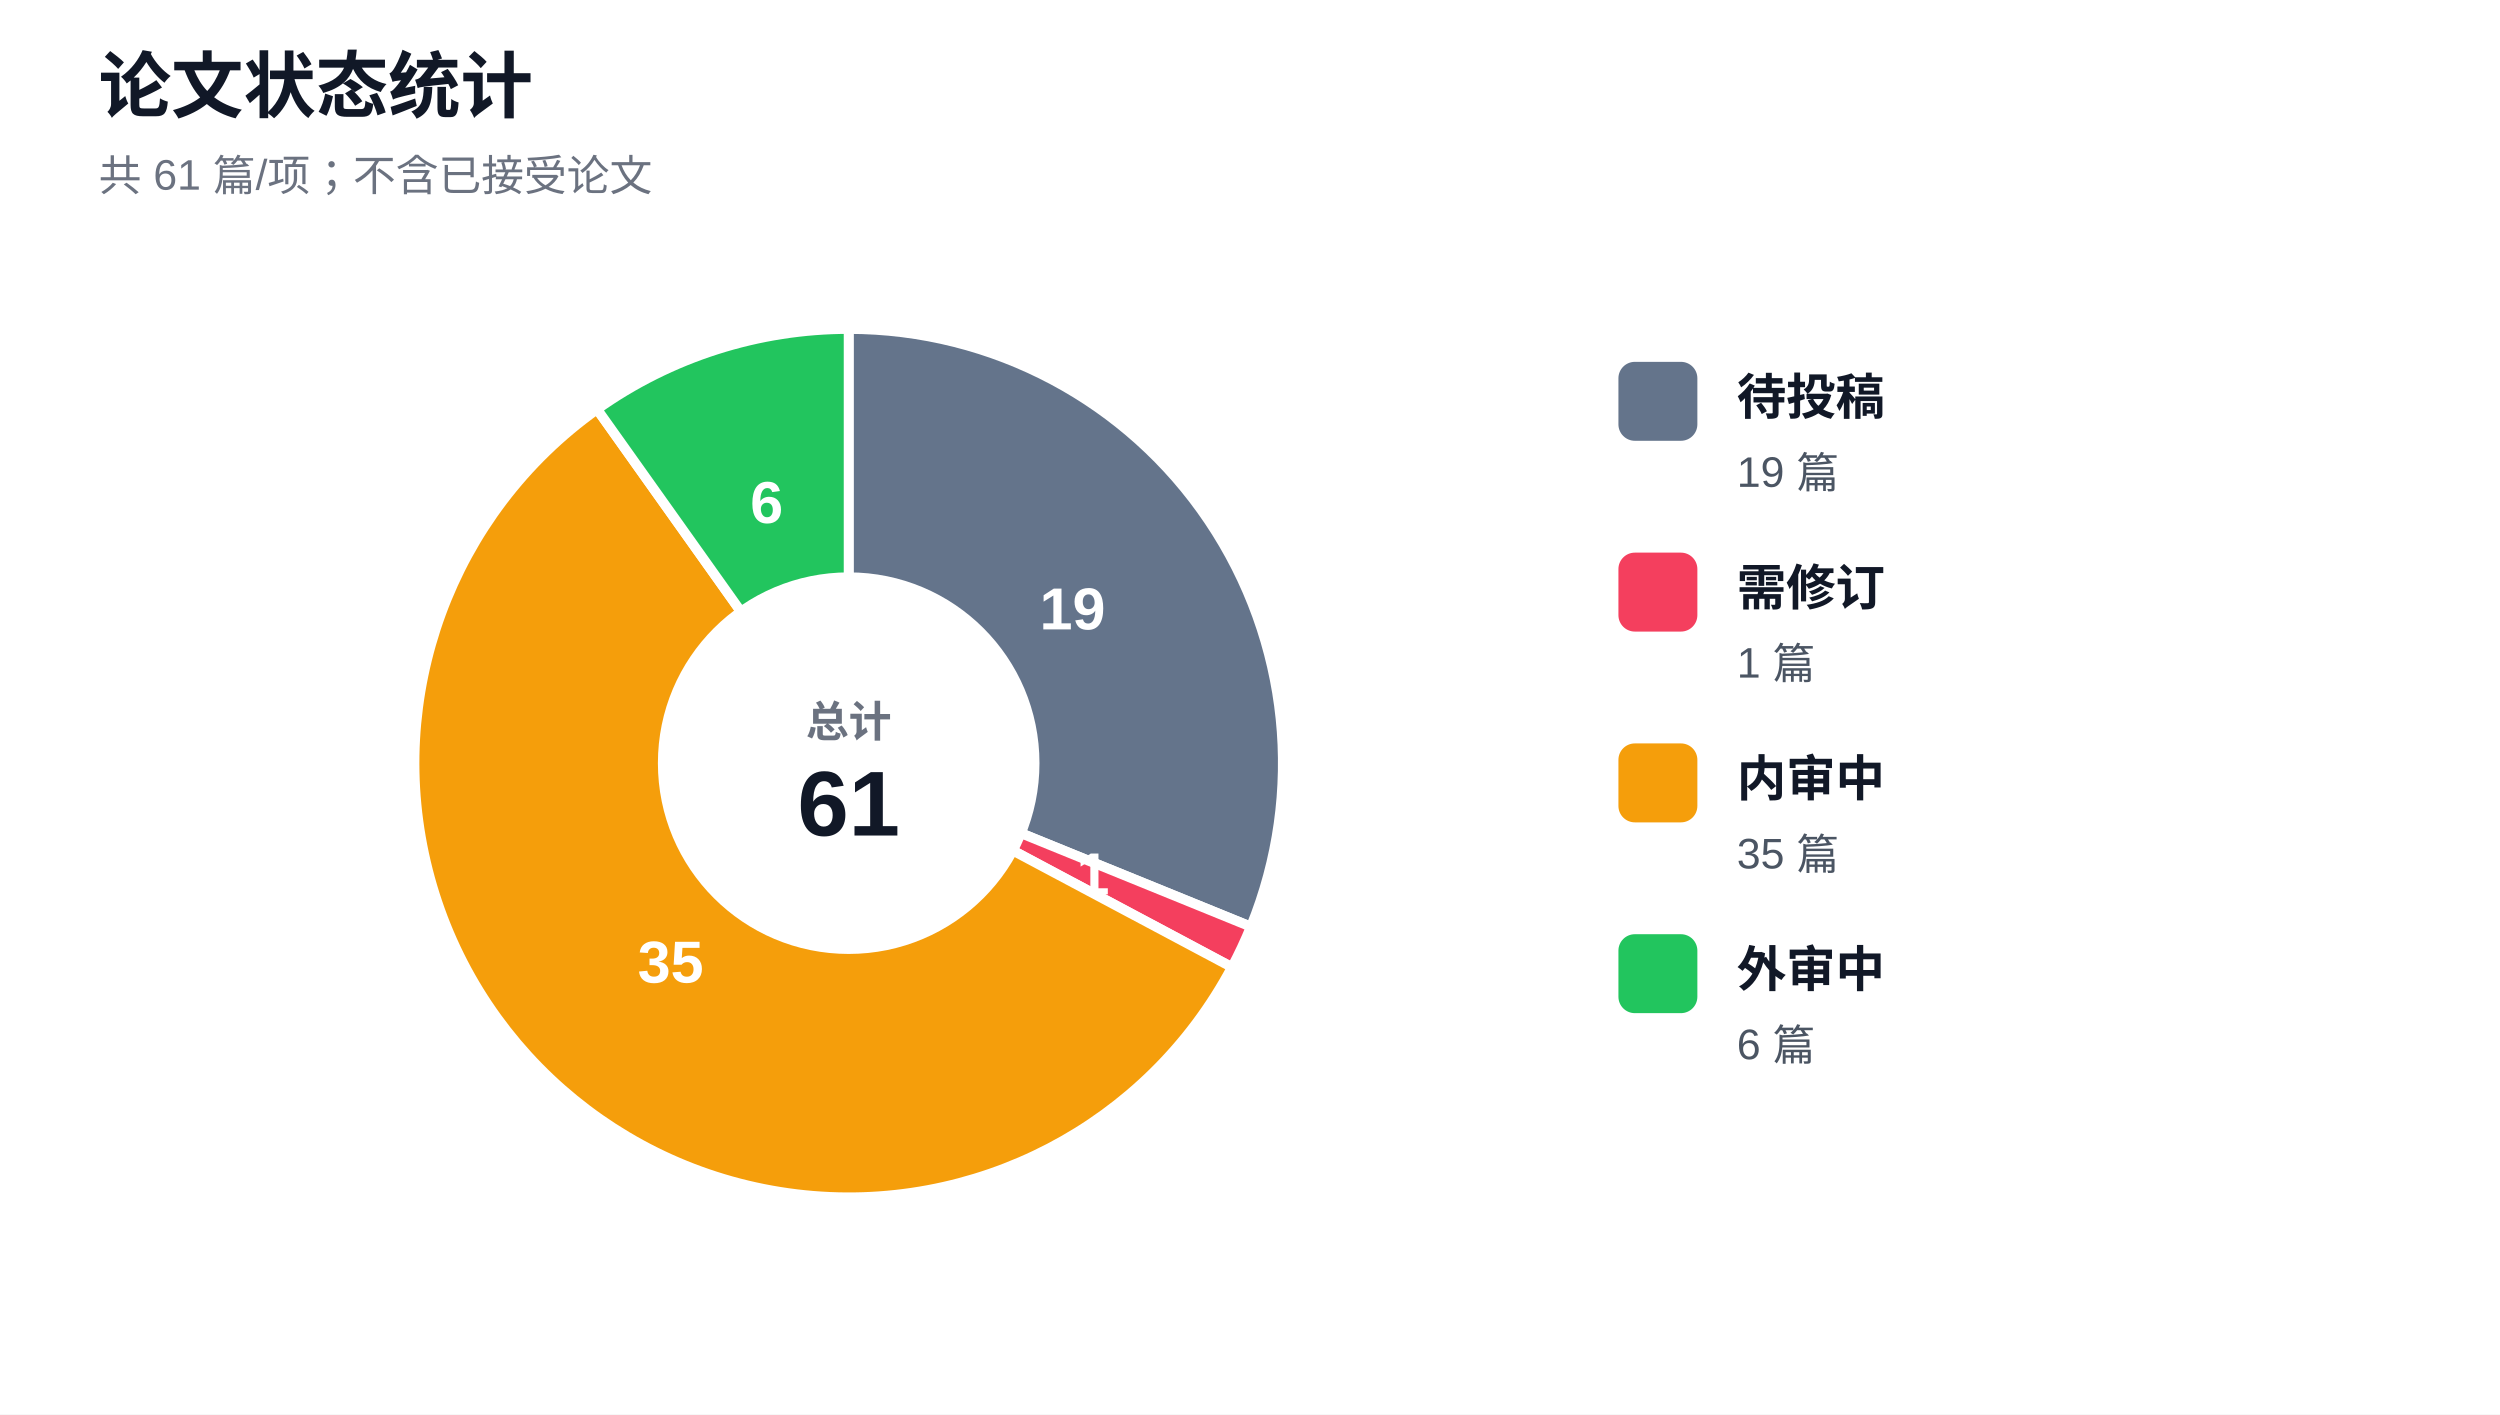
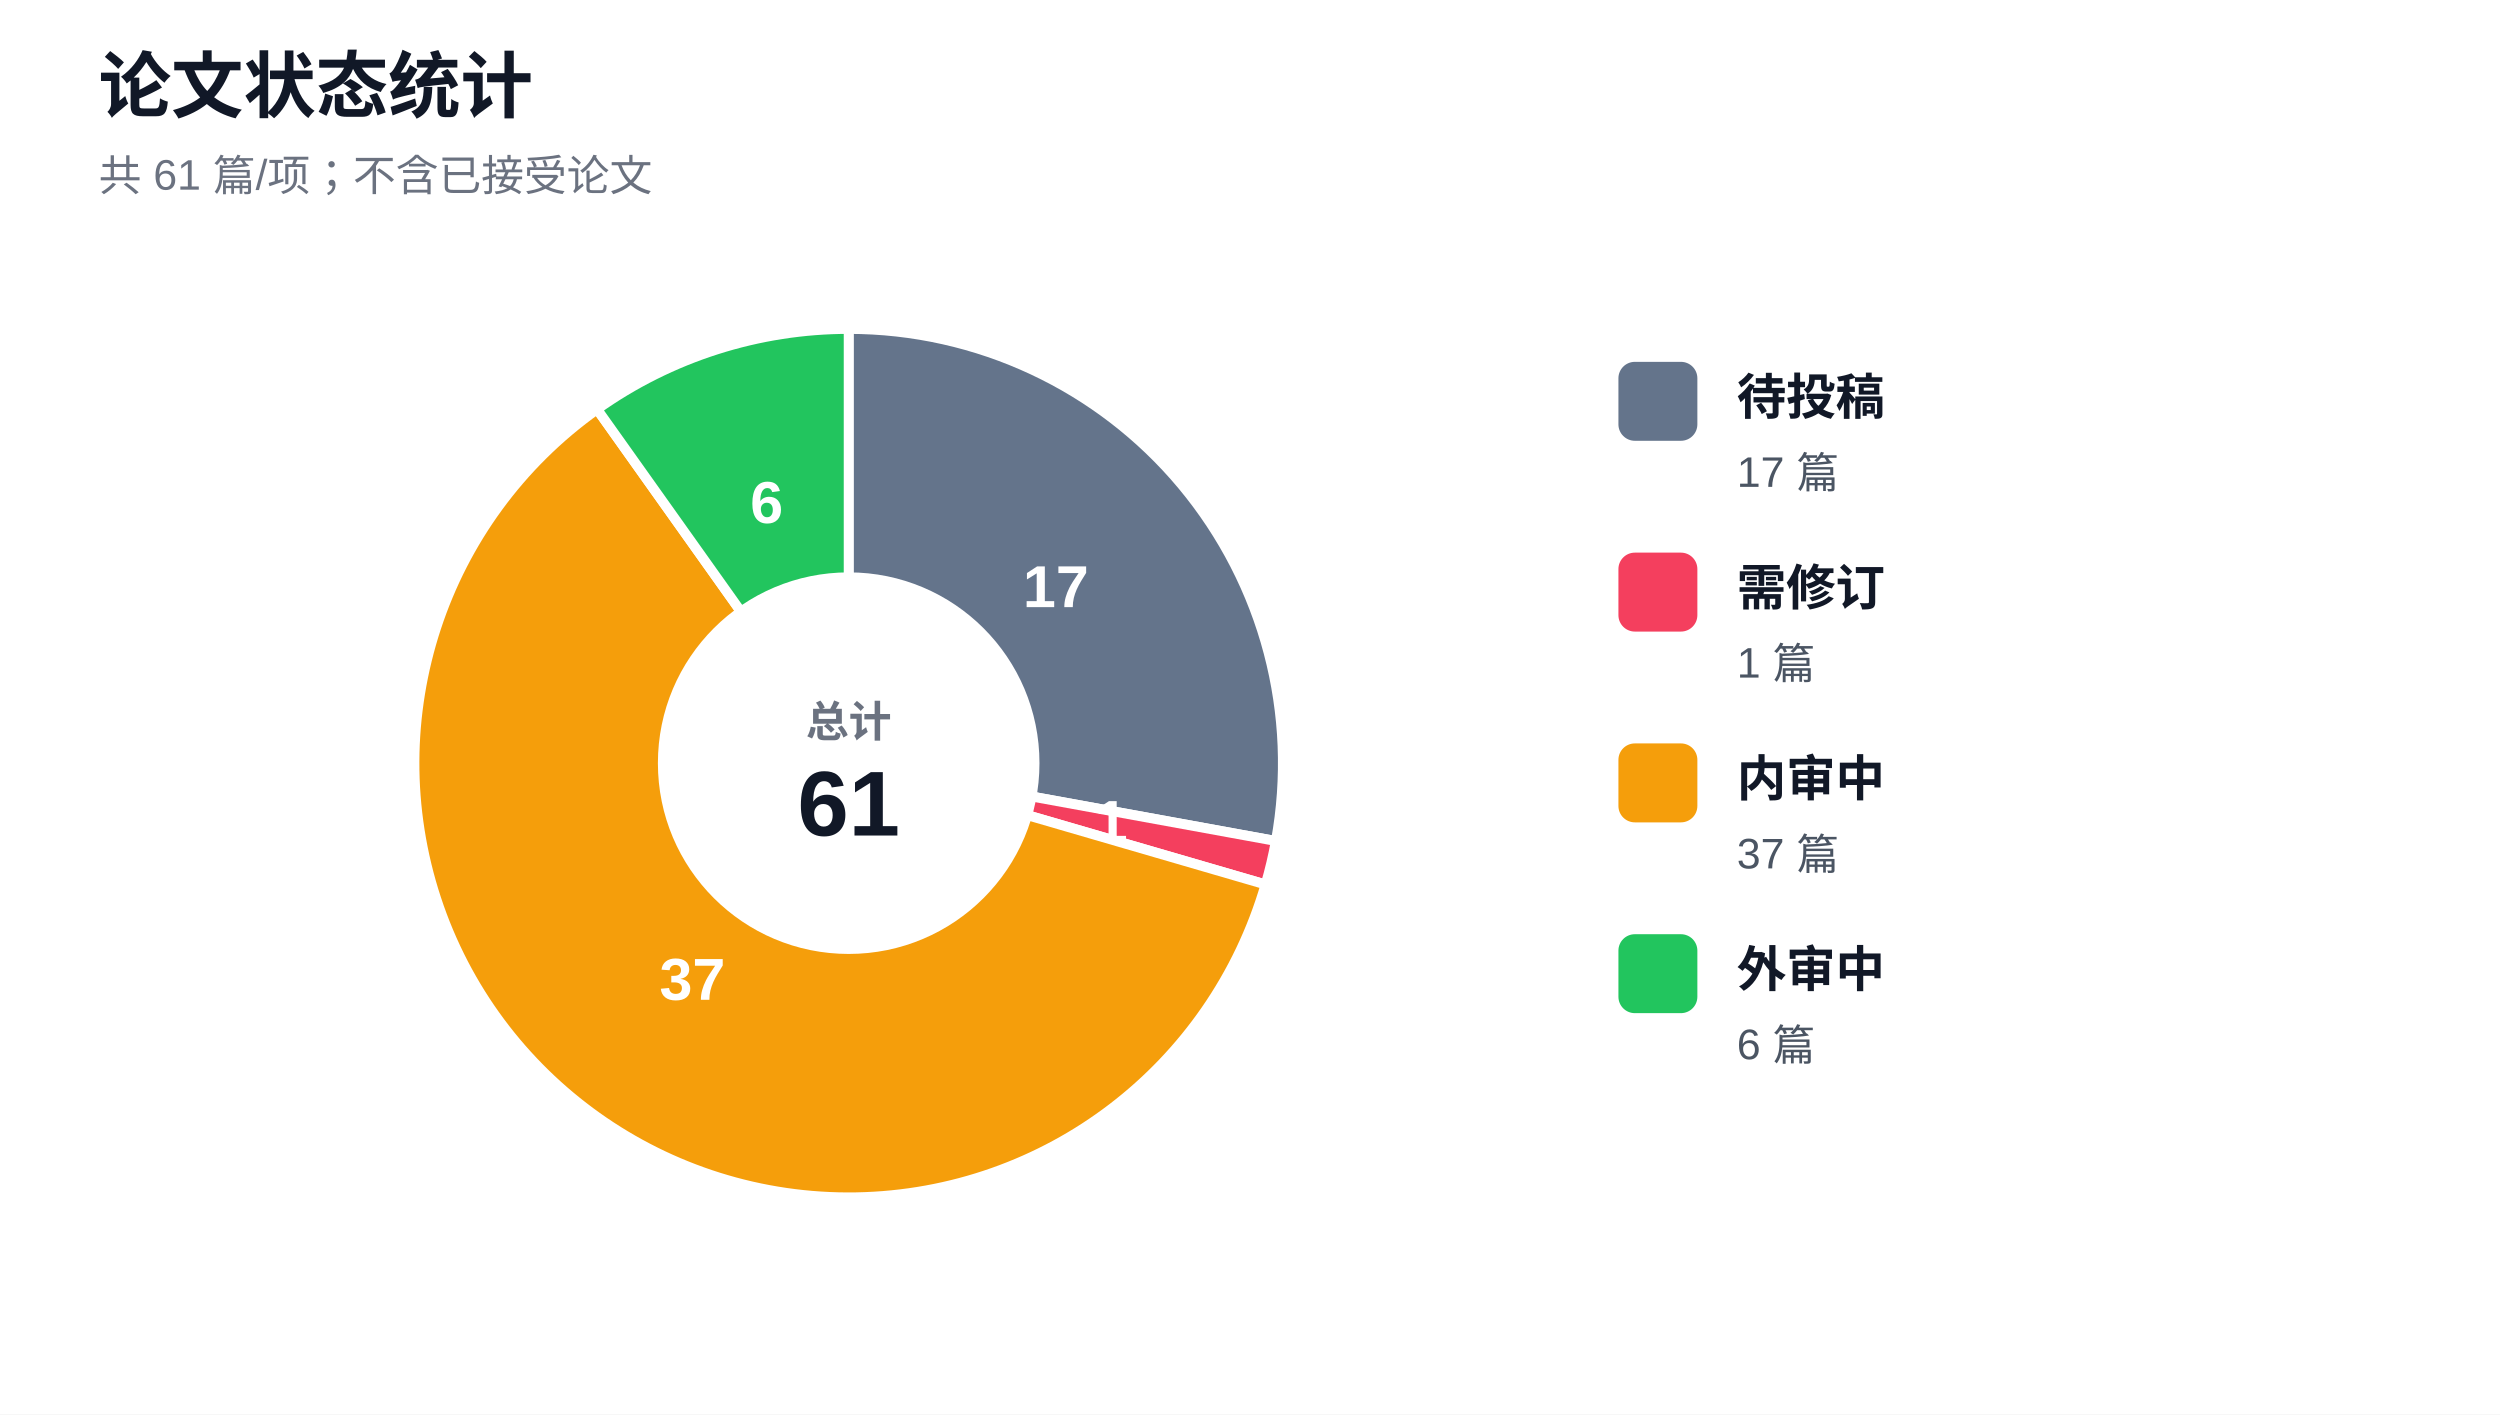
<svg xmlns="http://www.w3.org/2000/svg" width="760" height="430" viewBox="0 0 760 430" role="img" aria-labelledby="title desc">
  <rect width="760" height="430" fill="#ffffff" />
  <text x="30" y="34" fill="#111827" font-family="Arial, Microsoft YaHei, sans-serif" font-size="22" font-weight="700">论文状态统计</text>
  <text x="30" y="58" fill="#6b7280" font-family="Arial, Microsoft YaHei, sans-serif" font-size="13">共 61 篇/项；不含已接受论文</text>
  <g font-family="Arial, Microsoft YaHei, sans-serif">
-     <path d="M 258 232 L 258 100 A 132 132 0 0 1 380.275 281.728 Z" fill="#64748b" stroke="#ffffff" stroke-width="3" />
-     <text x="326.034" y="186.224" fill="#ffffff" font-size="18" font-weight="800" text-anchor="middle" dominant-baseline="middle">19</text>
-     <path d="M 258 232 L 380.275 281.728 A 132 132 0 0 1 374.514 294.037 Z" fill="#f43f5e" stroke="#ffffff" stroke-width="3" />
-     <text x="332.268" y="266.761" fill="#ffffff" font-size="18" font-weight="800" text-anchor="middle" dominant-baseline="middle">1</text>
-     <path d="M 258 232 L 374.514 294.037 A 132 132 0 1 1 181.516 124.416 Z" fill="#f59e0b" stroke="#ffffff" stroke-width="3" />
-     <text x="203.868" y="293.593" fill="#ffffff" font-size="18" font-weight="800" text-anchor="middle" dominant-baseline="middle">35</text>
+     <path d="M 258 232 L 258 100 A 132 132 0 0 1 387.861 255.665 Z" fill="#64748b" stroke="#ffffff" stroke-width="3" />
+     <text x="320.966" y="179.471" fill="#ffffff" font-size="18" font-weight="800" text-anchor="middle" dominant-baseline="middle">17</text>
+     <path d="M 258 232 L 387.861 255.665 A 132 132 0 0 1 384.74 268.892 Z" fill="#f43f5e" stroke="#ffffff" stroke-width="3" />
+     <text x="337.808" y="250.834" fill="#ffffff" font-size="18" font-weight="800" text-anchor="middle" dominant-baseline="middle">1</text>
+     <path d="M 258 232 L 384.74 268.892 A 132 132 0 1 1 181.516 124.416 Z" fill="#f59e0b" stroke="#ffffff" stroke-width="3" />
+     <text x="210.487" y="298.832" fill="#ffffff" font-size="18" font-weight="800" text-anchor="middle" dominant-baseline="middle">37</text>
    <path d="M 258 232 L 181.516 124.416 A 132 132 0 0 1 258 100 Z" fill="#22c55e" stroke="#ffffff" stroke-width="3" />
    <text x="233.063" y="153.884" fill="#ffffff" font-size="18" font-weight="800" text-anchor="middle" dominant-baseline="middle">6</text>
    <circle cx="258" cy="232" r="58" fill="#ffffff" />
    <text x="258" y="224" fill="#6b7280" font-size="13" font-weight="700" text-anchor="middle">总计</text>
    <text x="258" y="254" fill="#111827" font-size="28" font-weight="700" text-anchor="middle">61</text>
  </g>
  <g font-family="Arial, Microsoft YaHei, sans-serif">
    <rect x="492" y="110" width="24" height="24" rx="5" fill="#64748b" />
    <text x="528" y="126" fill="#111827" font-size="15" font-weight="700">待投稿</text>
-     <text x="528" y="148" fill="#4b5563" font-size="13">19 篇</text>
+     <text x="528" y="148" fill="#4b5563" font-size="13">17 篇</text>
    <rect x="492" y="168" width="24" height="24" rx="5" fill="#f43f5e" />
    <text x="528" y="184" fill="#111827" font-size="15" font-weight="700">需修订</text>
    <text x="528" y="206" fill="#4b5563" font-size="13">1 篇</text>
    <rect x="492" y="226" width="24" height="24" rx="5" fill="#f59e0b" />
    <text x="528" y="242" fill="#111827" font-size="15" font-weight="700">内审中</text>
-     <text x="528" y="264" fill="#4b5563" font-size="13">35 篇</text>
+     <text x="528" y="264" fill="#4b5563" font-size="13">37 篇</text>
    <rect x="492" y="284" width="24" height="24" rx="5" fill="#22c55e" />
    <text x="528" y="300" fill="#111827" font-size="15" font-weight="700">外审中</text>
    <text x="528" y="322" fill="#4b5563" font-size="13">6 篇</text>
  </g>
</svg>
